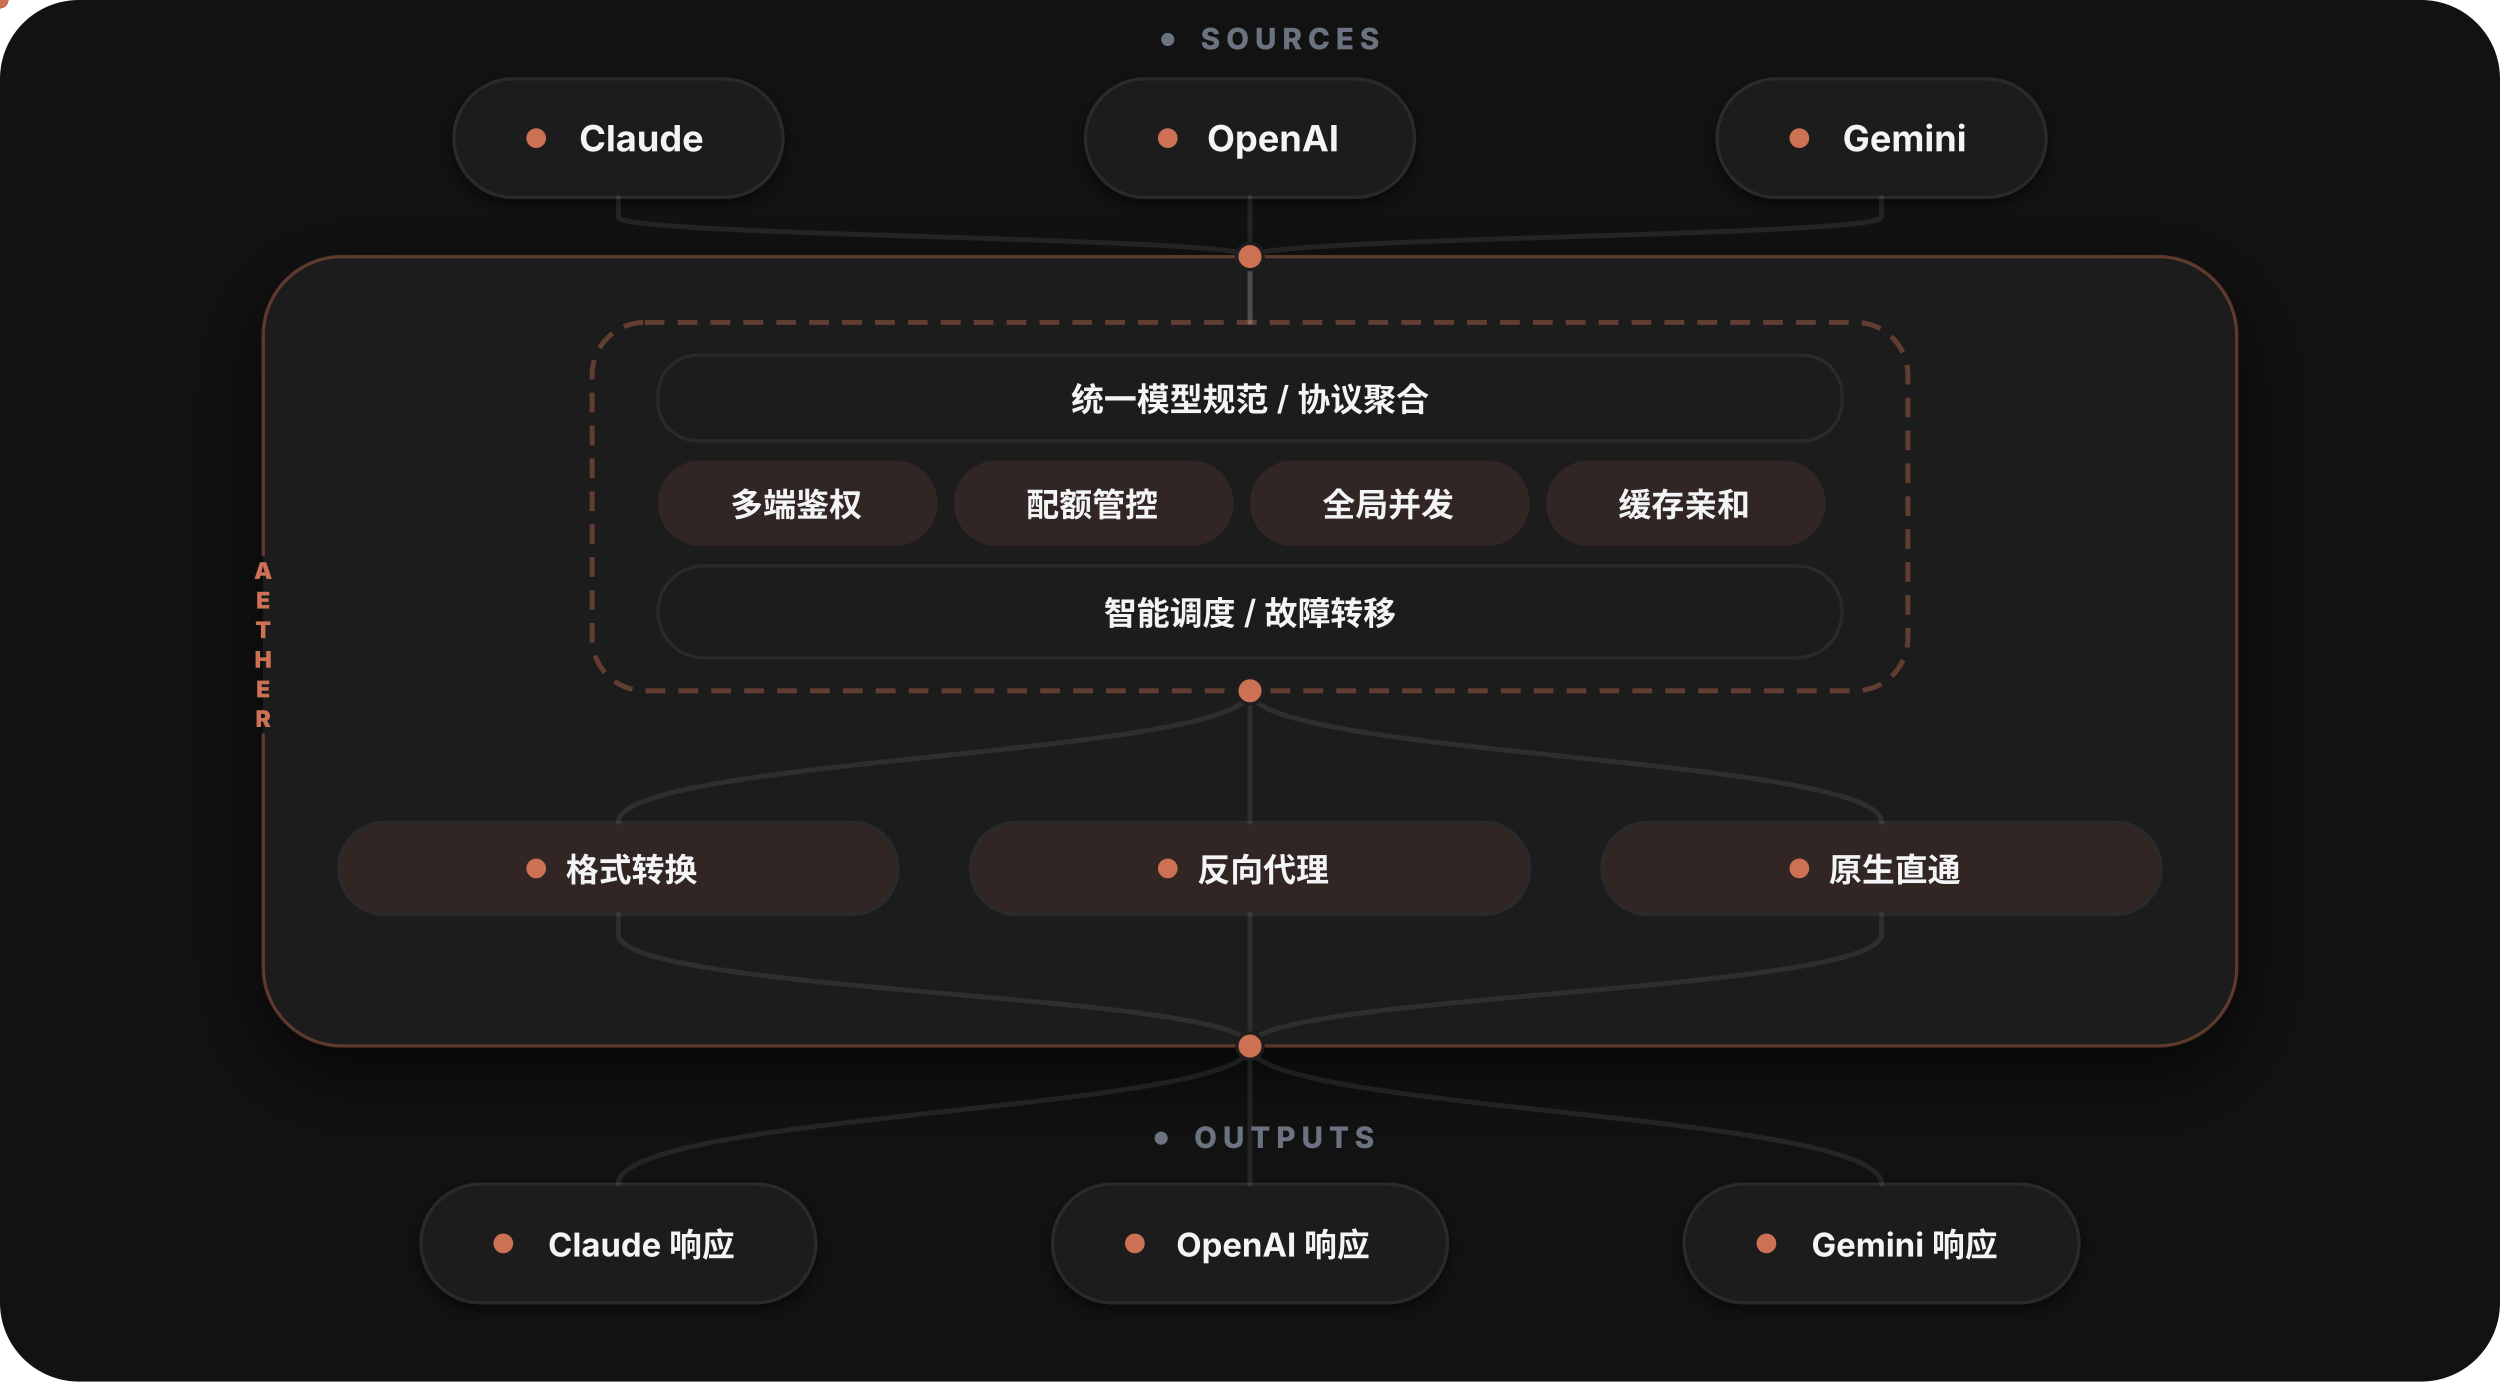
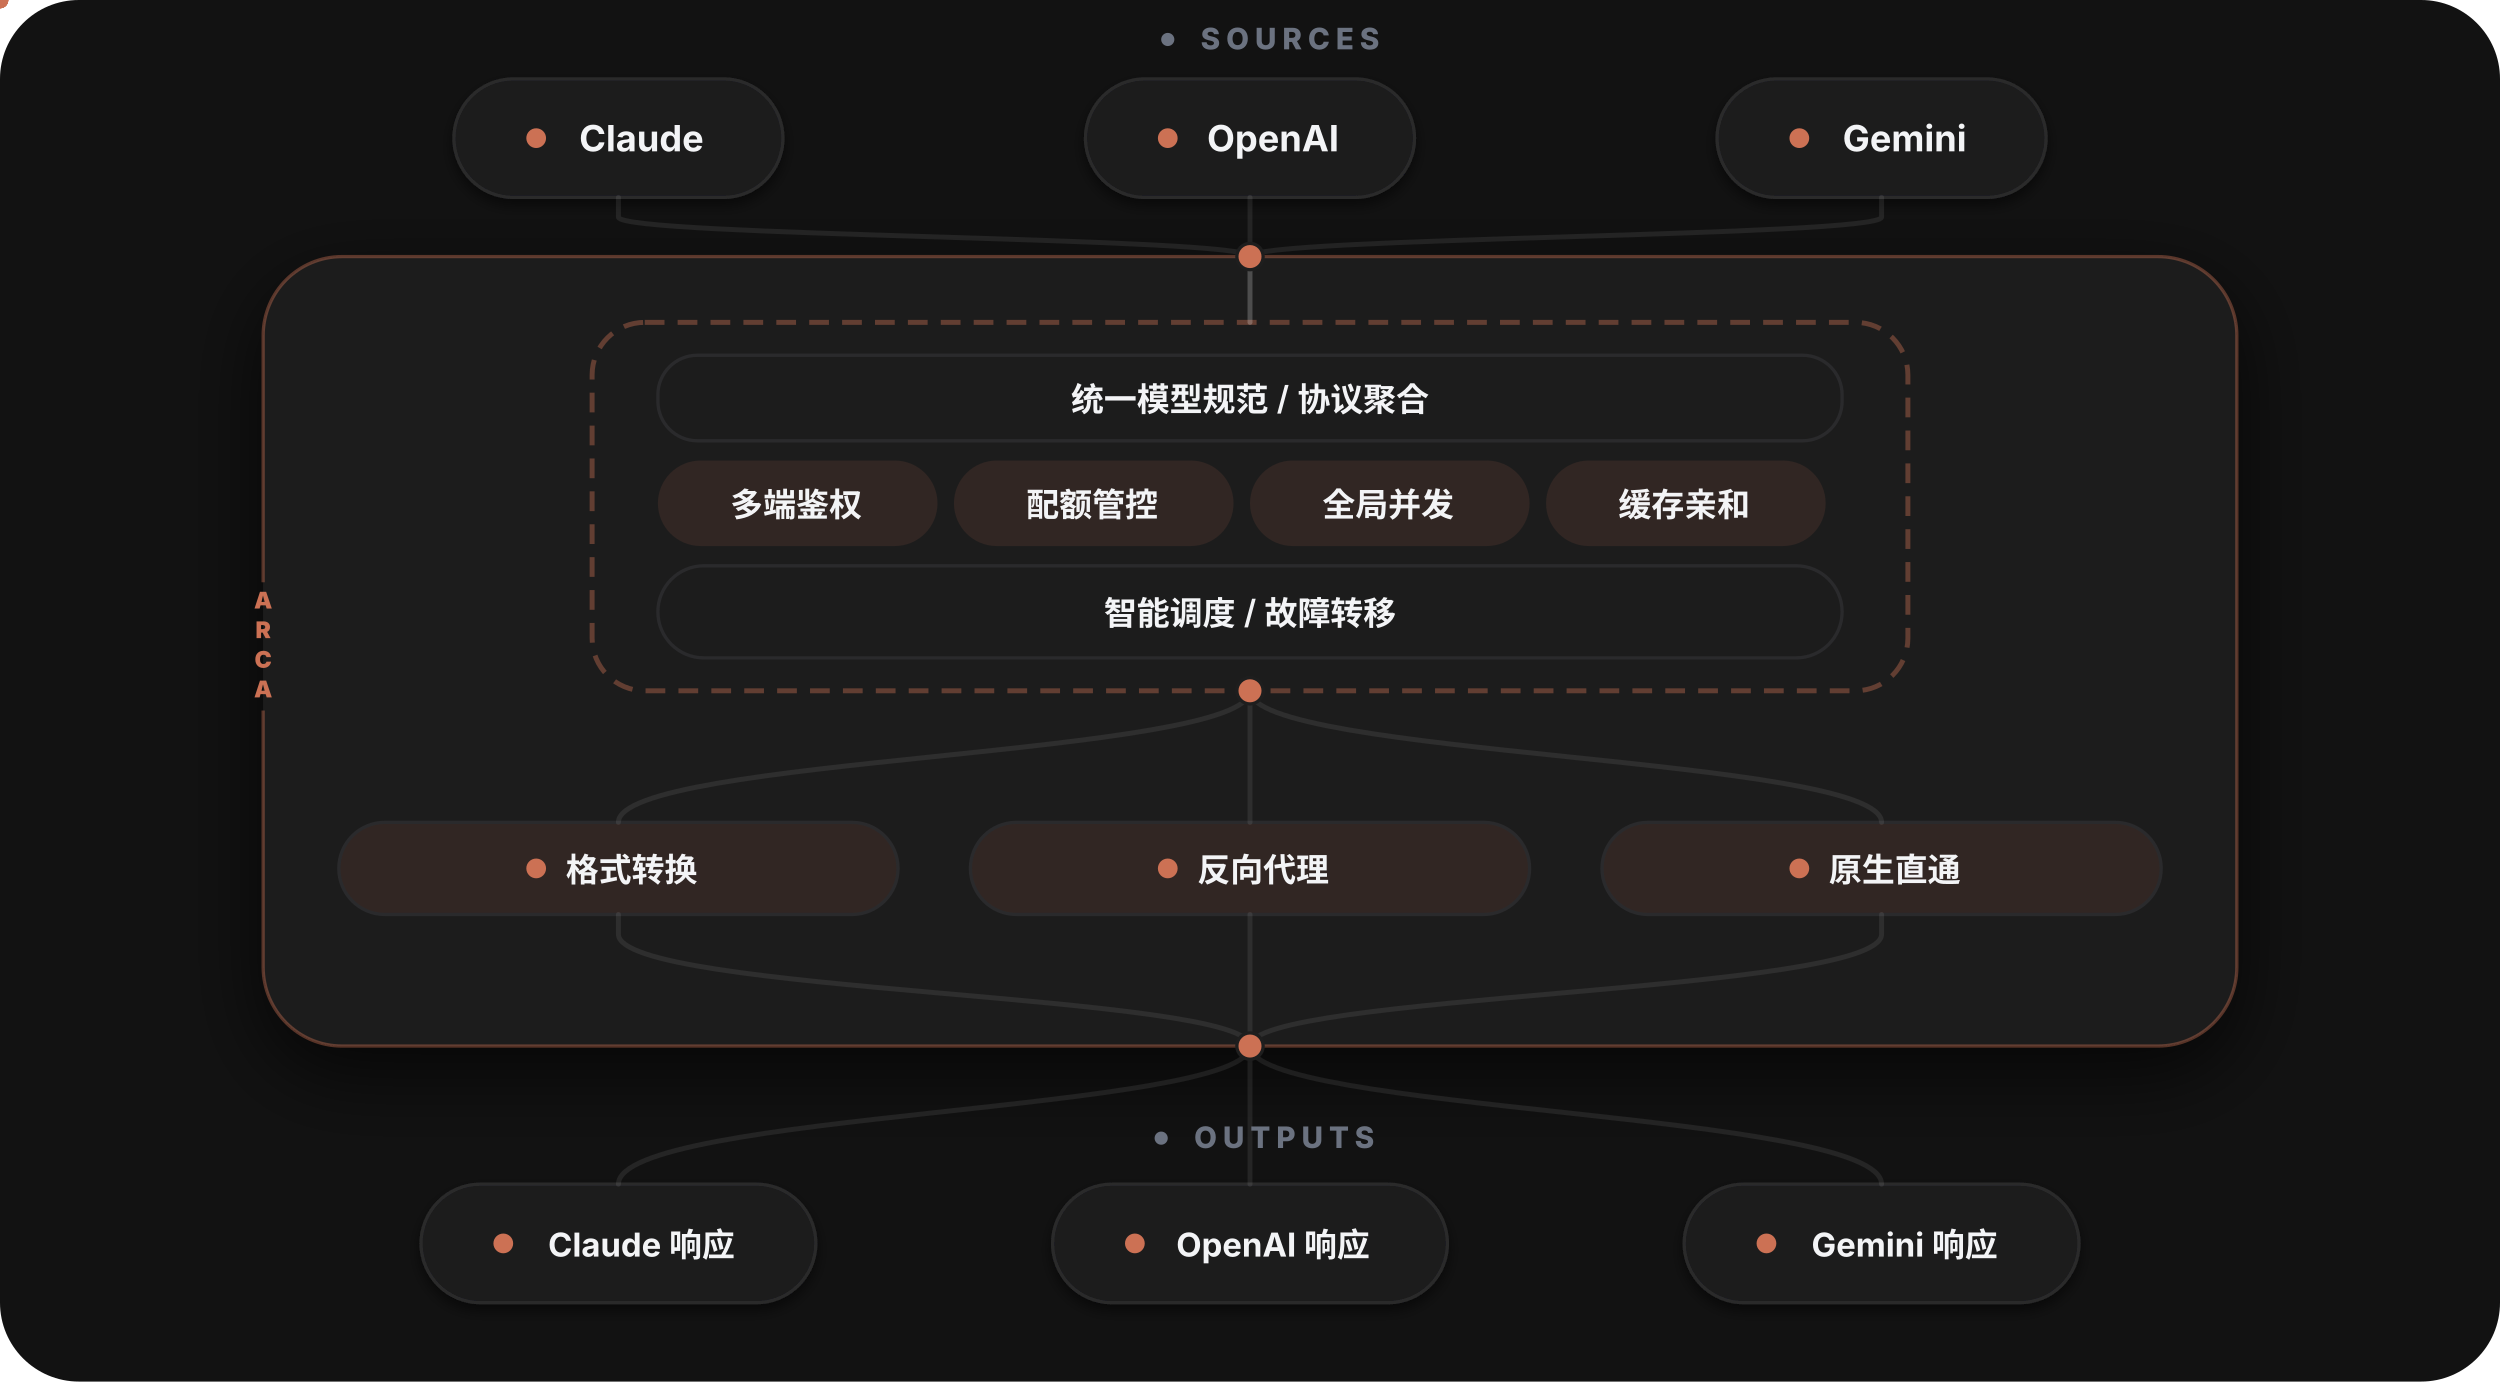
<svg xmlns="http://www.w3.org/2000/svg" viewBox="0 0 760 420" width="760" height="420" font-family="'Inter', system-ui, -apple-system, sans-serif">
  <defs>
    <filter id="shadow-sm" x="-10%" y="-10%" width="120%" height="130%">
      <feDropShadow dx="0" dy="2" stdDeviation="2" flood-opacity="0.5" />
    </filter>
    <filter id="shadow-lg" x="-10%" y="-10%" width="120%" height="130%">
      <feDropShadow dx="0" dy="8" stdDeviation="12" flood-opacity="0.7" />
    </filter>
    <clipPath id="gateway-clip">
-       <path d="M 0 0 h 760 v 420 H 0 Z M 74 169 v 54 h 12 v -54 Z" clip-rule="evenodd" />
+       <path d="M 0 0 h 760 v 420 H 0 Z M 74 177 v 39 h 12 v -39 Z" clip-rule="evenodd" />
    </clipPath>
  </defs>
  <rect width="760" height="420" rx="24" fill="#121212" />
  <rect x="138" y="24" width="100" height="36" rx="18" fill="#1a1a1c" stroke="#2a2a2c" filter="url(#shadow-sm)" />
  <circle cx="163" cy="42" r="3" fill="#cc7154" />
  <text x="195" y="46" font-size="11" font-weight="700" fill="#f3f4f6" text-anchor="middle">Claude</text>
  <rect x="330" y="24" width="100" height="36" rx="18" fill="#1a1a1c" stroke="#2a2a2c" filter="url(#shadow-sm)" />
  <circle cx="355" cy="42" r="3" fill="#cc7154" />
  <text x="387" y="46" font-size="11" font-weight="700" fill="#f3f4f6" text-anchor="middle">OpenAI</text>
  <rect x="522" y="24" width="100" height="36" rx="18" fill="#1a1a1c" stroke="#2a2a2c" filter="url(#shadow-sm)" />
  <circle cx="547" cy="42" r="3" fill="#cc7154" />
  <text x="579" y="46" font-size="11" font-weight="700" fill="#f3f4f6" text-anchor="middle">Gemini</text>
  <rect x="128" y="360" width="120" height="36" rx="18" fill="#1a1a1c" stroke="#2a2a2c" filter="url(#shadow-sm)" />
  <circle cx="153" cy="378" r="3" fill="#cc7154" />
  <text x="195" y="382" font-size="10" font-weight="700" fill="#f3f4f6" text-anchor="middle">Claude 响应</text>
  <rect x="320" y="360" width="120" height="36" rx="18" fill="#1a1a1c" stroke="#2a2a2c" filter="url(#shadow-sm)" />
  <circle cx="345" cy="378" r="3" fill="#cc7154" />
  <text x="387" y="382" font-size="10" font-weight="700" fill="#f3f4f6" text-anchor="middle">OpenAI 响应</text>
  <rect x="512" y="360" width="120" height="36" rx="18" fill="#1a1a1c" stroke="#2a2a2c" filter="url(#shadow-sm)" />
  <circle cx="537" cy="378" r="3" fill="#cc7154" />
  <text x="579" y="382" font-size="10" font-weight="700" fill="#f3f4f6" text-anchor="middle">Gemini 响应</text>
  <rect x="80" y="78" width="600" height="240" rx="24" fill="#1a1a1c" filter="url(#shadow-lg)" />
  <rect x="80" y="78" width="600" height="240" rx="24" fill="none" stroke="rgba(204,113,84,0.4)" clip-path="url(#gateway-clip)" />
-   <g transform="translate(80, 176)" font-size="7" font-weight="900" fill="#cc7154" text-anchor="middle">
+   <g transform="translate(80, 185)" font-size="7" font-weight="900" fill="#cc7154" text-anchor="middle">
    <text x="0" y="0">A</text>
-     <text x="0" y="9">E</text>
-     <text x="0" y="18">T</text>
-     <text x="0" y="27">H</text>
-     <text x="0" y="36">E</text>
-     <text x="0" y="45">R</text>
+     <text x="0" y="9">R</text>
+     <text x="0" y="18">C</text>
+     <text x="0" y="27">A</text>
  </g>
  <rect x="180" y="98" width="400" height="112" rx="16" fill="none" stroke="rgba(204,113,84,0.4)" stroke-width="1.5" stroke-dasharray="6 4" />
  <rect x="200" y="108" width="360" height="26" rx="12" fill="none" stroke="#2a2a2c" />
  <text x="380" y="125" font-size="10" font-weight="600" fill="#f3f4f6" text-anchor="middle">统一模型规范 / 协议聚合</text>
  <rect x="200" y="140" width="85" height="26" rx="13" fill="rgba(204,113,84,0.12)" />
  <text x="242" y="157" font-size="10" font-weight="600" fill="#f3f4f6" text-anchor="middle">多端鉴权</text>
  <rect x="290" y="140" width="85" height="26" rx="13" fill="rgba(204,113,84,0.12)" />
  <text x="332" y="157" font-size="10" font-weight="600" fill="#f3f4f6" text-anchor="middle">配额管控</text>
  <rect x="380" y="140" width="85" height="26" rx="13" fill="rgba(204,113,84,0.12)" />
  <text x="422" y="157" font-size="10" font-weight="600" fill="#f3f4f6" text-anchor="middle">全局并发</text>
  <rect x="470" y="140" width="85" height="26" rx="13" fill="rgba(204,113,84,0.12)" />
  <text x="512" y="157" font-size="10" font-weight="600" fill="#f3f4f6" text-anchor="middle">缓存亲和</text>
  <rect x="200" y="172" width="360" height="28" rx="14" fill="none" stroke="#2a2a2c" />
  <text x="380" y="190" font-size="10" font-weight="600" fill="#f3f4f6" text-anchor="middle">智能调度 / 故障转移</text>
  <rect x="103" y="250" width="170" height="28" rx="14" fill="rgba(204,113,84,0.12)" stroke="#2a2a2c" />
  <circle cx="163" cy="264" r="3" fill="#cc7154" />
  <text x="192" y="268" font-size="10" font-weight="700" fill="#f3f4f6" text-anchor="middle">格式转换</text>
  <rect x="295" y="250" width="170" height="28" rx="14" fill="rgba(204,113,84,0.12)" stroke="#2a2a2c" />
  <circle cx="355" cy="264" r="3" fill="#cc7154" />
  <text x="384" y="268" font-size="10" font-weight="700" fill="#f3f4f6" text-anchor="middle">反向代理</text>
  <rect x="487" y="250" width="170" height="28" rx="14" fill="rgba(204,113,84,0.12)" stroke="#2a2a2c" />
  <circle cx="547" cy="264" r="3" fill="#cc7154" />
  <text x="576" y="268" font-size="10" font-weight="700" fill="#f3f4f6" text-anchor="middle">原生直通</text>
  <g stroke="rgba(255,255,255,0.08)" stroke-width="1.5" fill="none" stroke-linecap="round">
    <path id="f-in-1" d="M 188 60 L 188 66 C 188 72, 380 72, 380 78 L 380 98" />
    <path id="f-in-2" d="M 380 60 L 380 98" />
    <path id="f-in-3" d="M 572 60 L 572 66 C 572 72, 380 72, 380 78 L 380 98" />
    <path id="f-sL" d="M 380 210 C 380 230, 188 230, 188 250" />
    <path id="f-sM" d="M 380 210 L 380 250" />
    <path id="f-sR" d="M 380 210 C 380 230, 572 230, 572 250" />
    <path id="f-oL" d="M 188 278 L 188 284 C 188 302, 380 302, 380 318" />
    <path id="f-oM" d="M 380 278 L 380 318" />
    <path id="f-oR" d="M 572 278 L 572 284 C 572 302, 380 302, 380 318" />
    <path id="f-oL2" d="M 380 318 C 380 338, 188 338, 188 360" />
    <path id="f-oM2" d="M 380 318 L 380 360" />
    <path id="f-oR2" d="M 380 318 C 380 338, 572 338, 572 360" />
  </g>
  <g>
    <circle r="2.5" fill="#cc7154">
      <animateMotion dur="2.2s" repeatCount="indefinite">
        <mpath href="#f-in-1" />
      </animateMotion>
    </circle>
    <circle r="2.5" fill="#cc7154">
      <animateMotion dur="2.2s" repeatCount="indefinite">
        <mpath href="#f-in-3" />
      </animateMotion>
    </circle>
    <circle r="2.5" fill="#cc7154">
      <animateMotion dur="1.4s" repeatCount="indefinite">
        <mpath href="#f-sL" />
      </animateMotion>
    </circle>
    <circle r="2.5" fill="#cc7154">
      <animateMotion dur="1.4s" repeatCount="indefinite">
        <mpath href="#f-sR" />
      </animateMotion>
    </circle>
    <circle r="2.5" fill="#cc7154">
      <animateMotion dur="1.4s" repeatCount="indefinite">
        <mpath href="#f-oL" />
      </animateMotion>
    </circle>
    <circle r="2.5" fill="#cc7154">
      <animateMotion dur="1.4s" repeatCount="indefinite">
        <mpath href="#f-oR" />
      </animateMotion>
    </circle>
    <circle r="2.5" fill="#cc7154">
      <animateMotion dur="1.2s" repeatCount="indefinite">
        <mpath href="#f-oL2" />
      </animateMotion>
    </circle>
    <circle r="2.5" fill="#cc7154">
      <animateMotion dur="1.2s" repeatCount="indefinite">
        <mpath href="#f-oR2" />
      </animateMotion>
    </circle>
  </g>
  <circle cx="380" cy="78" r="4" fill="#cc7154" stroke="#1e1e1e" />
  <circle cx="380" cy="210" r="4" fill="#cc7154" stroke="#1e1e1e" />
  <circle cx="380" cy="318" r="4" fill="#cc7154" stroke="#1e1e1e" />
  <g>
    <circle cx="355" cy="12" r="2" fill="#6b7280" />
    <text x="365" y="15" font-size="9" font-weight="800" letter-spacing="0.2em" fill="#6b7280">SOURCES</text>
  </g>
  <g>
    <circle cx="353" cy="346" r="2" fill="#6b7280" />
    <text x="363" y="349" font-size="9" font-weight="800" letter-spacing="0.2em" fill="#6b7280">OUTPUTS</text>
  </g>
</svg>
